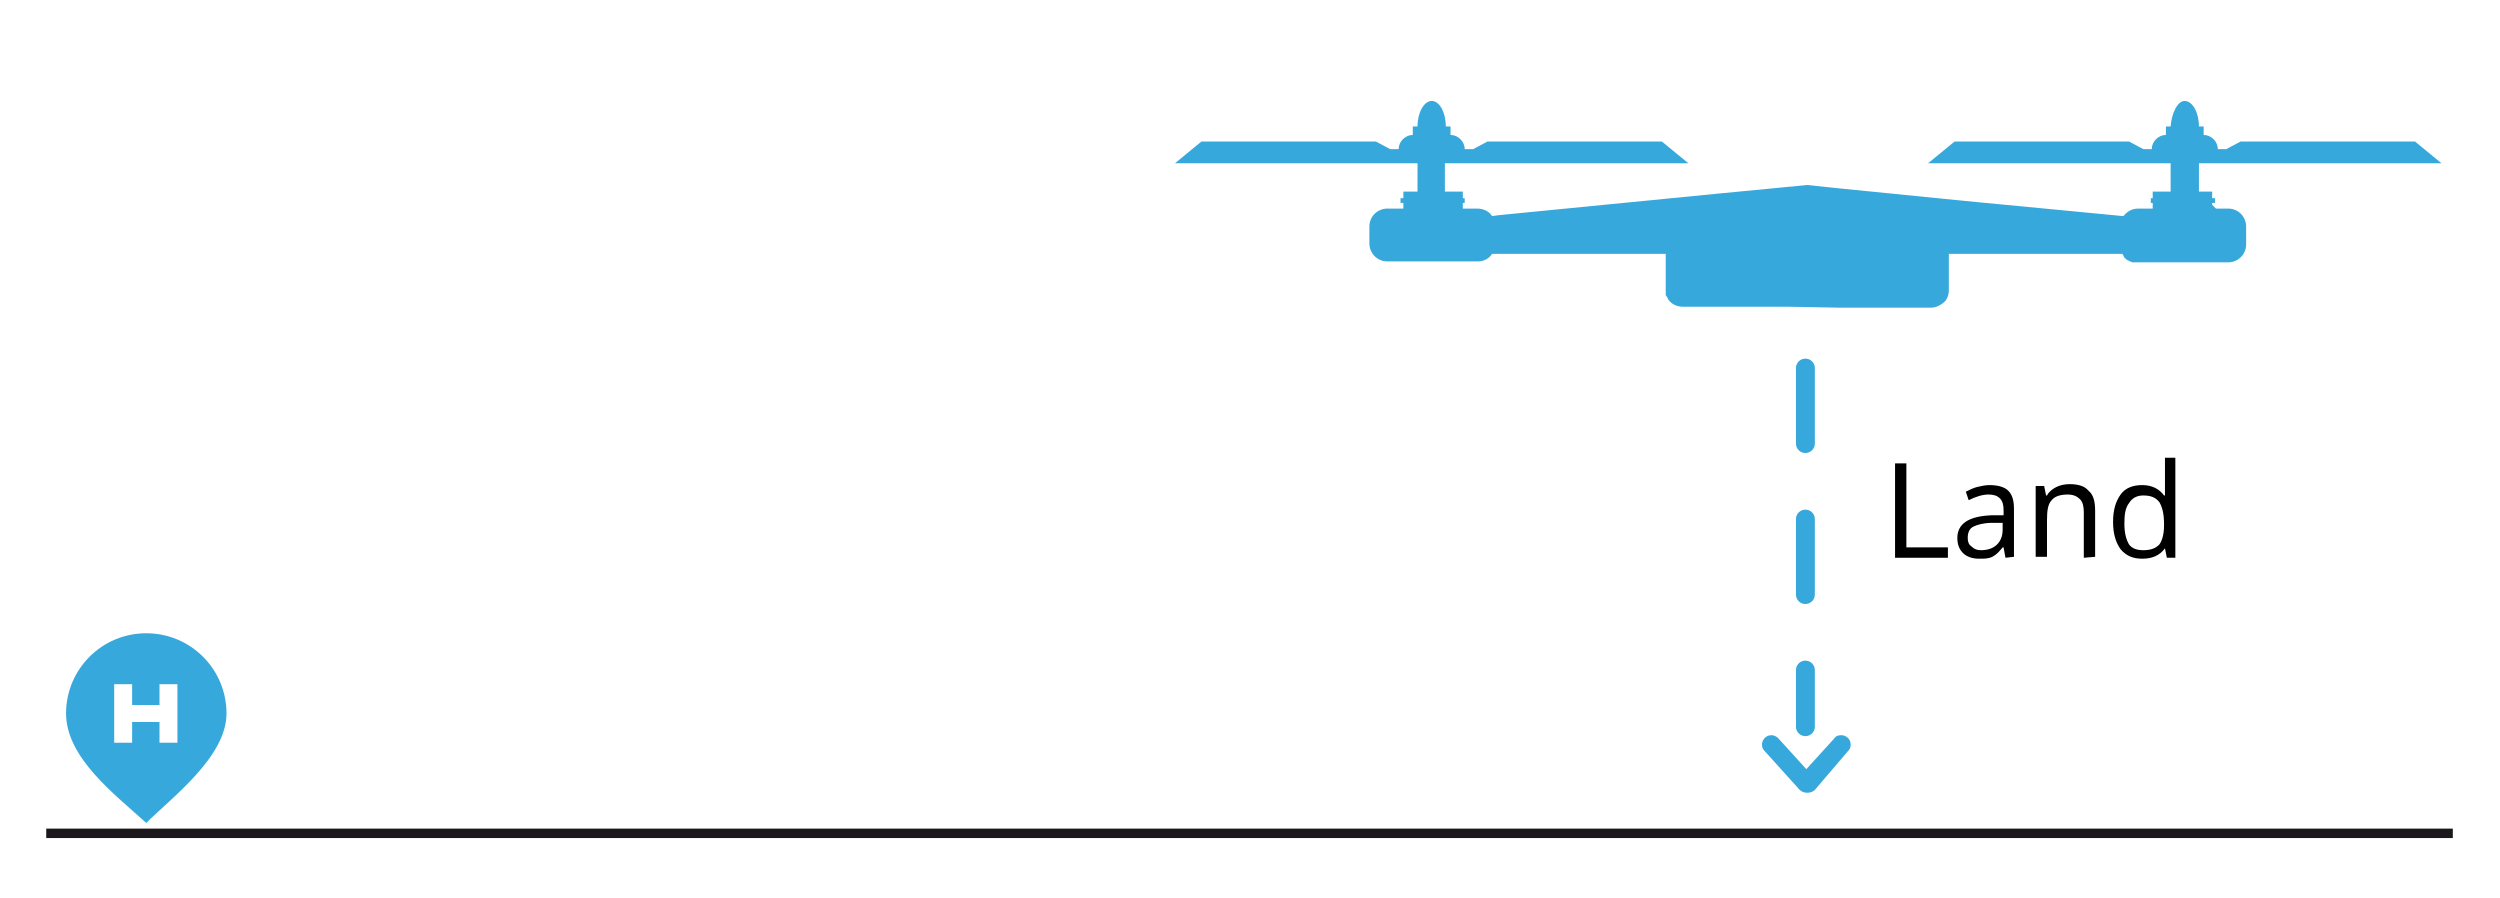
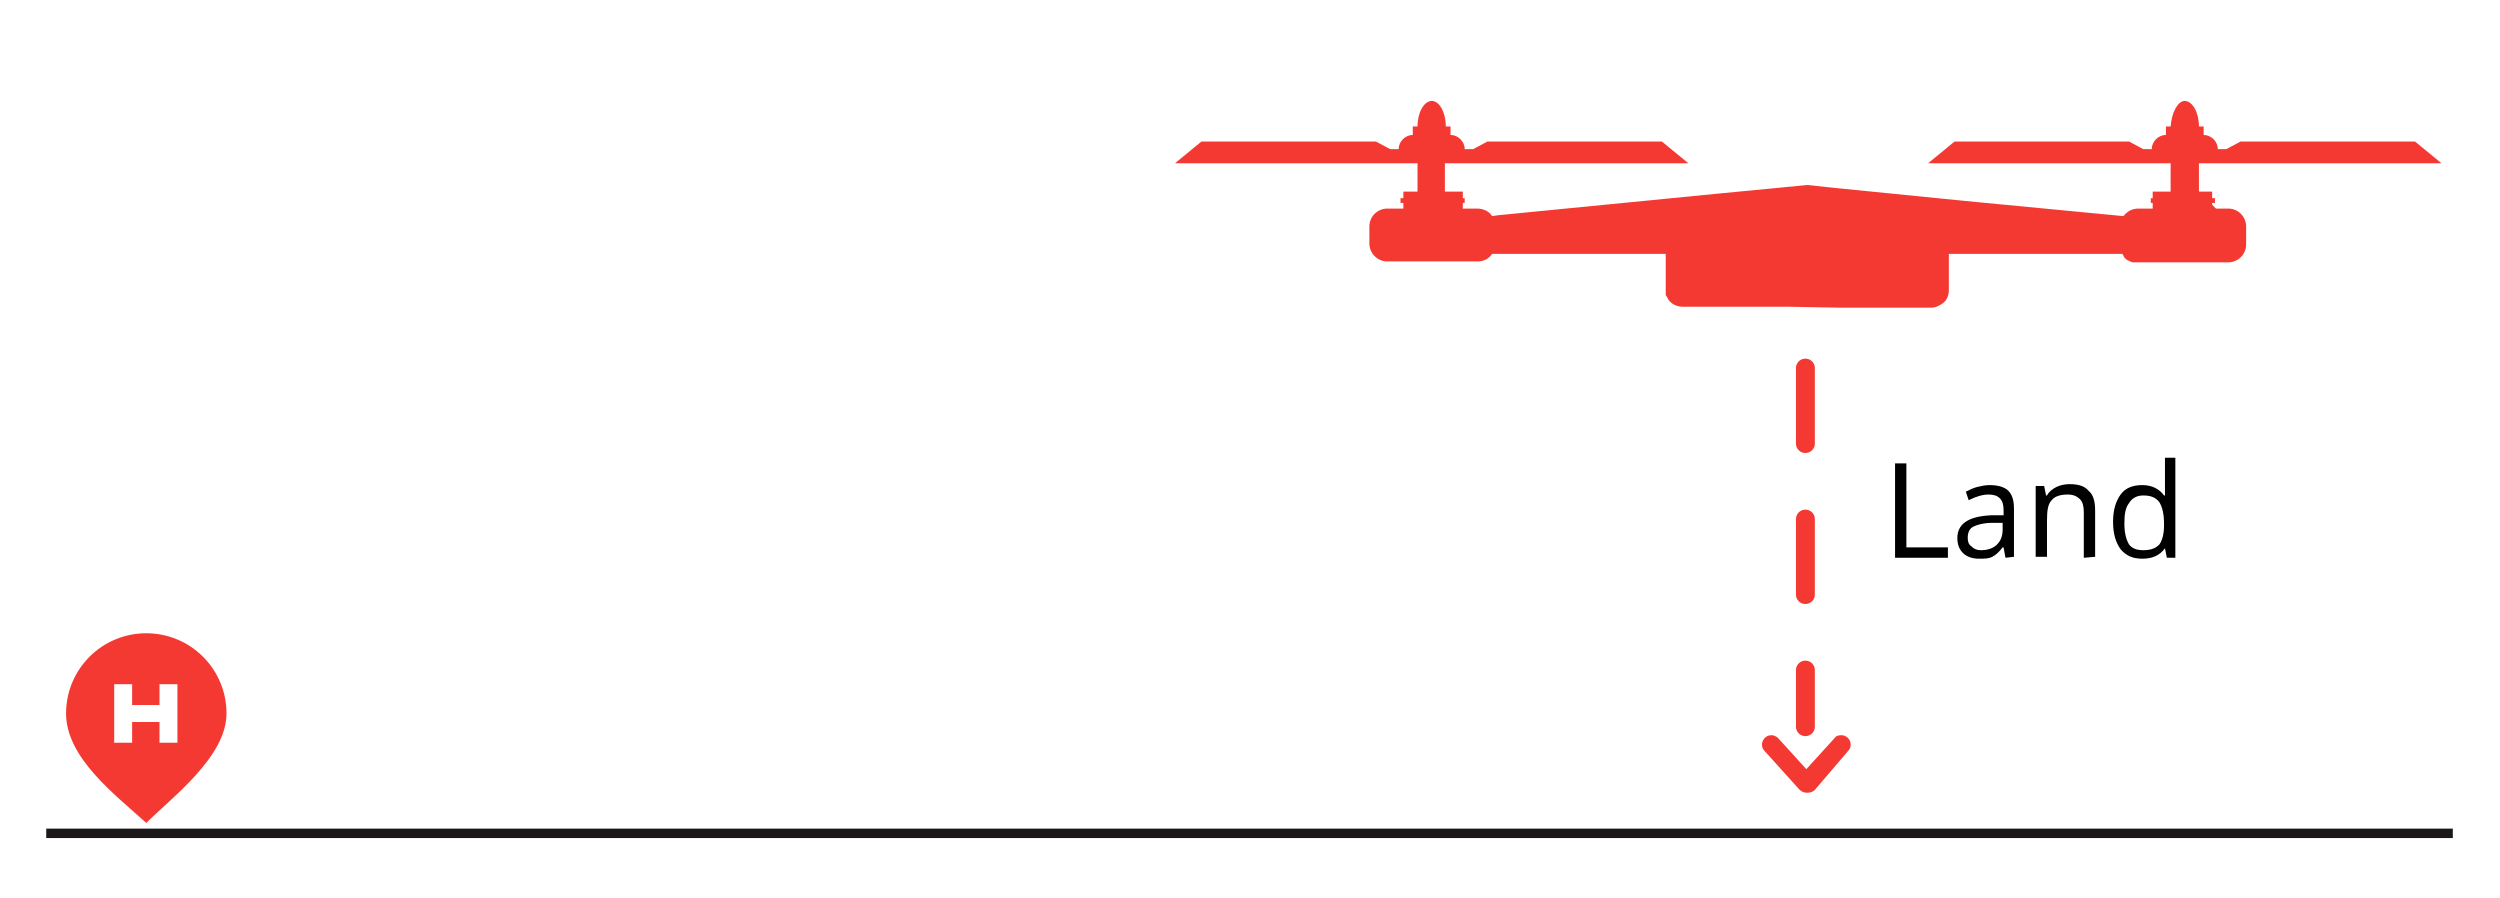
<svg xmlns="http://www.w3.org/2000/svg" version="1.1" id="Ebene_1" x="0px" y="0px" viewBox="-1117 53.9 264.9 95.1" style="enable-background:new -1117 53.9 264.9 95.1;" xml:space="preserve">
  <style type="text/css">
	.st0{fill:none;}
	.st1{enable-background:new    ;}
- 	.st2{fill:#37A8DB;}
+ 	.st2{fill:#f43933;}
	
- 		.st3{fill:none;stroke:#37A8DB;stroke-width:2;stroke-linecap:round;stroke-linejoin:round;stroke-miterlimit:10;stroke-dasharray:8,8;}
+ 		.st3{fill:none;stroke:#f43933;stroke-width:2;stroke-linecap:round;stroke-linejoin:round;stroke-miterlimit:10;stroke-dasharray:8,8;}
	.st4{fill:none;stroke:#1B171B;stroke-miterlimit:10;}
</style>
  <g>
    <rect x="-917.6" y="102.4" class="st0" width="67.5" height="13.5" />
    <g class="st1">
      <path d="M-916.2,113v-10h1.2v8.9h4.4v1.1H-916.2z" />
      <path d="M-904.5,113l-0.2-1.1h-0.1c-0.4,0.5-0.7,0.8-1.1,1c-0.4,0.2-0.8,0.2-1.4,0.2c-0.7,0-1.3-0.2-1.7-0.6s-0.6-0.9-0.6-1.6    c0-1.5,1.2-2.3,3.6-2.4h1.3V108c0-0.6-0.1-1-0.4-1.3c-0.3-0.3-0.7-0.4-1.2-0.4c-0.6,0-1.3,0.2-2.1,0.6l-0.3-0.9    c0.4-0.2,0.8-0.4,1.2-0.5s0.9-0.2,1.3-0.2c0.9,0,1.6,0.2,2,0.6c0.4,0.4,0.6,1,0.6,1.9v5.1L-904.5,113L-904.5,113z M-907.1,112.2    c0.7,0,1.3-0.2,1.7-0.6c0.4-0.4,0.6-0.9,0.6-1.6v-0.7h-1.1c-0.9,0-1.6,0.2-2,0.4c-0.4,0.2-0.6,0.6-0.6,1.2c0,0.4,0.1,0.7,0.4,0.9    C-907.8,112.1-907.5,112.2-907.1,112.2z" />
      <path d="M-896.2,113v-4.8c0-0.6-0.1-1.1-0.4-1.4c-0.3-0.3-0.7-0.5-1.3-0.5c-0.8,0-1.4,0.2-1.7,0.6c-0.4,0.4-0.5,1.1-0.5,2.1v3.9    h-1.2v-7.5h0.9l0.2,1h0.1c0.2-0.4,0.6-0.7,1-0.9c0.4-0.2,0.9-0.3,1.4-0.3c0.9,0,1.6,0.2,2,0.7c0.5,0.4,0.7,1.1,0.7,2.1v4.9    L-896.2,113L-896.2,113z" />
      <path d="M-887.6,112L-887.6,112c-0.6,0.8-1.4,1.1-2.4,1.1s-1.7-0.3-2.3-1c-0.5-0.7-0.8-1.6-0.8-2.9s0.3-2.2,0.8-2.9s1.3-1,2.3-1    s1.8,0.4,2.3,1.1h0.1v-0.5v-0.5v-3h1.1V113h-0.9L-887.6,112z M-889.9,112.2c0.8,0,1.3-0.2,1.7-0.6c0.3-0.4,0.5-1.1,0.5-2v-0.2    c0-1.1-0.2-1.8-0.5-2.3c-0.4-0.5-0.9-0.7-1.7-0.7c-0.7,0-1.2,0.3-1.5,0.8c-0.4,0.5-0.5,1.2-0.5,2.2s0.2,1.7,0.5,2.2    C-891.1,112-890.6,112.2-889.9,112.2z" />
    </g>
    <g>
      <path class="st2" d="M-921.2,133.5L-921.2,133.5c0.2-0.2,0.3-0.4,0.3-0.7c0-0.6-0.5-1-1-1c-0.3,0-0.6,0.1-0.7,0.3l0,0l-3,3.3    l-3-3.3l0,0c-0.2-0.2-0.5-0.3-0.7-0.3c-0.6,0-1,0.5-1,1c0,0.3,0.1,0.5,0.3,0.7l0,0l3.7,4.1c0.2,0.2,0.5,0.3,0.8,0.3    s0.6-0.1,0.8-0.3L-921.2,133.5z" />
      <line class="st3" x1="-925.7" y1="92.9" x2="-925.7" y2="130.9" />
    </g>
    <line class="st4" x1="-1112.1" y1="142.2" x2="-857.1" y2="142.2" />
    <path class="st2" d="M-922.1,86.5h9.7c0.5,0,0.9-0.2,1.3-0.5c0.4-0.3,0.6-0.8,0.6-1.4v-3.8h7.2h11.2c0,0.1,0.1,0.1,0.1,0.2   c0,0.1,0.1,0.1,0.1,0.2c0,0,0,0,0,0c0,0,0.1,0.1,0.1,0.1c0,0,0.1,0,0.1,0.1c0.1,0,0.1,0.1,0.2,0.1c0.1,0,0.1,0.1,0.2,0.1   c0.1,0,0.1,0,0.2,0.1c0.1,0,0.1,0,0.2,0c0,0,0,0,0,0c0.1,0,0.1,0,0.2,0c0.1,0,0.1,0,0.2,0h9.6c1,0,1.9-0.8,1.9-1.9v-0.6v-0.4v-0.9   c0-1-0.8-1.9-1.9-1.9h-1.3l-0.4-0.4v-0.2h0.3v-0.5h-0.3v-0.7h-1.4l0,0v-3h25.7l0,0h0l-2.8-2.3h-18.5l-1.5,0.8h-0.9   c0-0.8-0.7-1.5-1.5-1.5h0v-0.9h-0.5c0-1.5-0.7-2.7-1.5-2.7c0,0-0.1,0-0.1,0c-0.7,0.1-1.3,1.3-1.4,2.7h-0.5v0.9h0   c-0.8,0-1.5,0.7-1.5,1.5h-0.9l-1.5-0.8h-18.5l-2.8,2.3h25.7v3h-1.9v0.7h-0.2v0.5h0.2v0.6h-1.5c-0.7,0-1.2,0.3-1.6,0.8l-16.7-1.6   l-14-1.4l-2.8-0.3l0,0l0,0l0,0l0,0l-4.1,0.4l-5.2,0.5l-23.4,2.3l-0.7,0.1h0c-0.3-0.5-0.9-0.8-1.6-0.8h-1.5v-0.6h0.2v-0.5h-0.2v-0.7   h-1.9v-3h-1.4h-0.2l0,0h0.3l0,0l0,0h27.1l-2.8-2.3h-18.5l-1.5,0.8h-0.9c0-0.8-0.7-1.5-1.5-1.5h0v-0.9h-0.5c0-1.4-0.6-2.6-1.4-2.7   c0,0-0.1,0-0.1,0c-0.8,0-1.5,1.2-1.5,2.7h-0.5v0.9h0c-0.8,0-1.5,0.7-1.5,1.5h-0.9l-1.5-0.8h-18.5l-2.8,2.3h0l0,0h25.7v3h-1.5v0.7   h-0.3v0.5h0.3v0.6h-1.7c-1,0-1.9,0.8-1.9,1.9v0.9v0.9c0,1,0.8,1.9,1.9,1.9h9.6c0.6,0,1.2-0.3,1.5-0.8h4.6h13.8v3.8   c0,0.1,0,0.1,0,0.2c0,0,0,0.1,0,0.1c0,0,0,0.1,0,0.1c0,0,0,0.1,0,0.1c0,0,0,0,0,0c0,0.1,0,0.1,0.1,0.2c0,0,0,0,0,0   c0,0.1,0.1,0.1,0.1,0.2l0,0c0.1,0.2,0.2,0.3,0.3,0.4c0.3,0.3,0.8,0.5,1.3,0.5h11.1" />
  </g>
  <path class="st2" d="M-1101.5,121c-4.7,0-8.5,3.8-8.5,8.5c0,4.7,5.2,8.6,8.5,11.6c2.7-2.7,8.5-7,8.5-11.6  C-1093,124.8-1096.8,121-1101.5,121z M-1098.2,132.6h-1.9v-2.2h-2.9v2.2h-1.9v-6.2h1.9v2.2h2.9v-2.2h1.9V132.6z" />
</svg>
